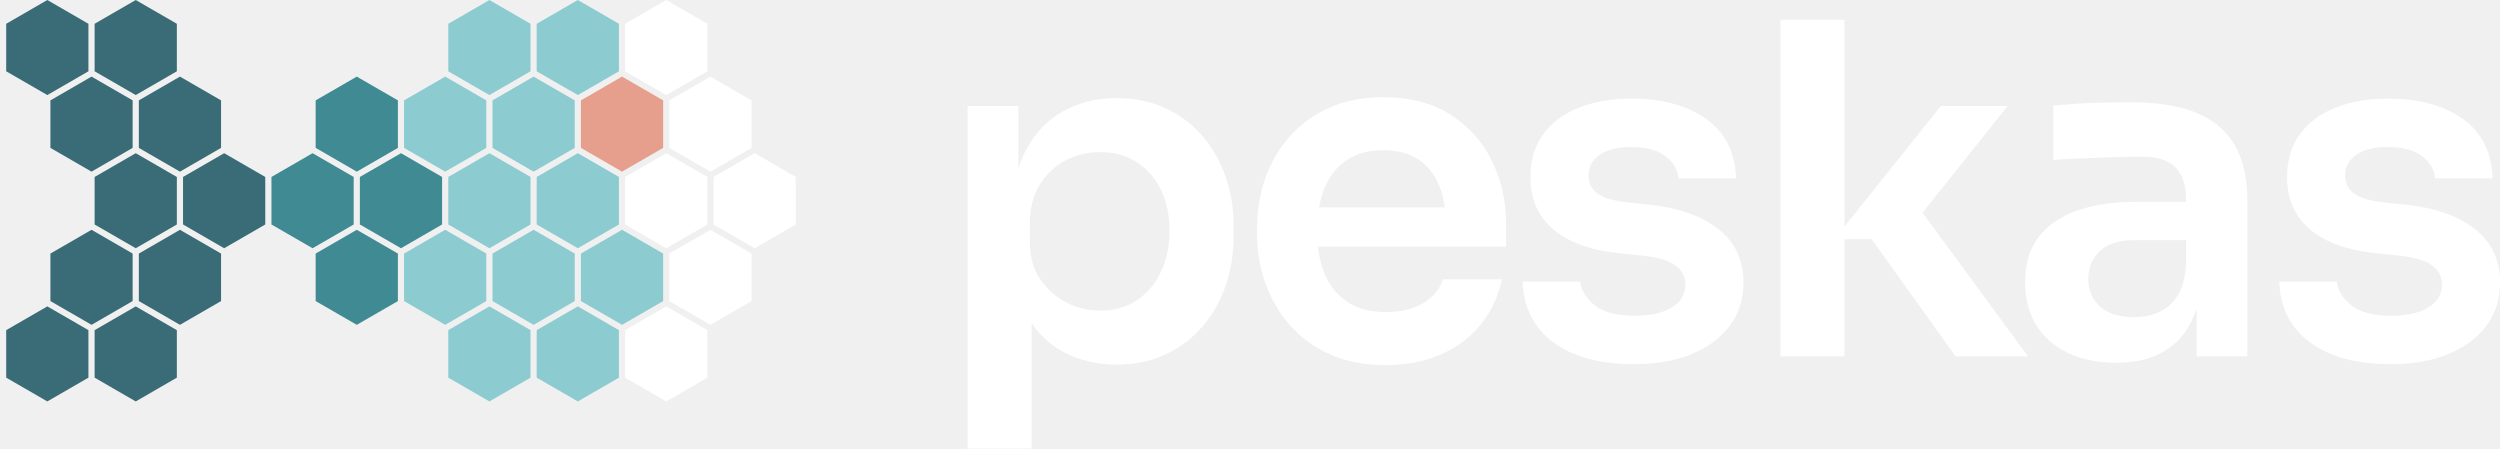
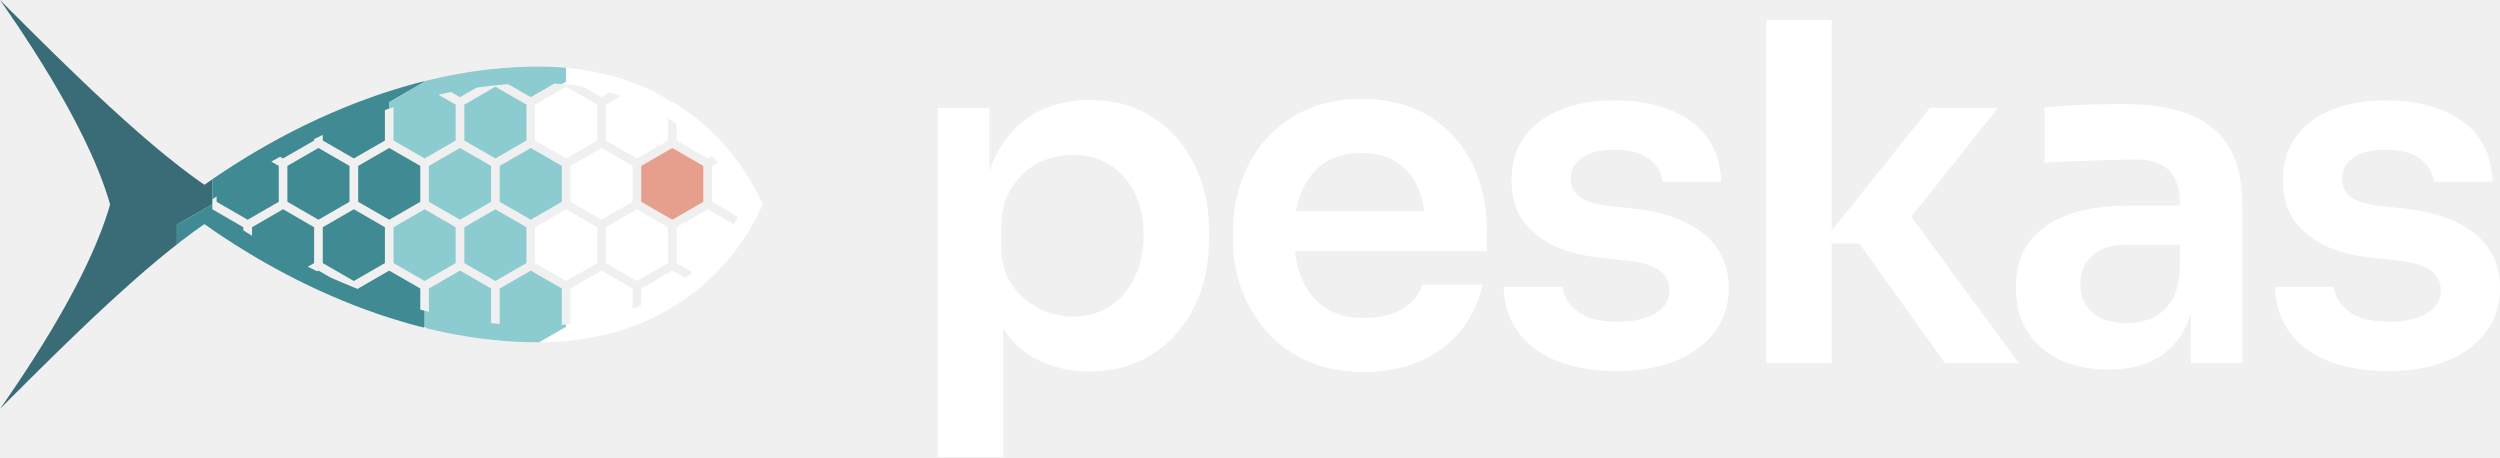
- <svg xmlns="http://www.w3.org/2000/svg" viewBox="0.42 5.17 433.81 77.83" role="img" aria-labelledby="t">
-   <g transform="matrix(1.91781 0 0 1.91781 0.959 -21.370)">
-     <path fill="#3a6c77" d="M20 27.70l3.72 2.15v4.3l-3.72 2.15-3.72-2.15v-4.3zM16 20.77l3.72 2.15v4.3l-3.72 2.15-3.72-2.15v-4.3zM16 34.63l3.72 2.15v4.3l-3.72 2.15-3.72-2.15v-4.3zM8 20.77l3.72 2.15v4.3l-3.72 2.15-3.72-2.15v-4.3zM8 34.63l3.72 2.15v4.3l-3.72 2.15-3.72-2.15v-4.3zM12 13.84l3.72 2.15v4.3l-3.72 2.15-3.72-2.15v-4.3zM12 41.56l3.72 2.15v4.3l-3.72 2.15-3.72-2.15v-4.3zM4 13.84l3.72 2.15v4.3l-3.72 2.15-3.72-2.15v-4.3zM4 41.56l3.72 2.15v4.3l-3.72 2.15-3.72-2.15v-4.3zM12 27.70l3.72 2.15v4.3l-3.72 2.15-3.72-2.15v-4.3z" />
-     <path fill="#3f8a93" d="M28 27.70l3.72 2.15v4.3l-3.72 2.15-3.72-2.15v-4.3zM36 27.70l3.72 2.15v4.3l-3.72 2.15-3.72-2.15v-4.3zM32 20.77l3.72 2.15v4.3l-3.72 2.15-3.72-2.15v-4.3zM32 34.63l3.72 2.15v4.3l-3.72 2.15-3.72-2.15v-4.3z" />
-     <path fill="#8ccbd0" d="M44 27.70l3.72 2.15v4.3l-3.72 2.15-3.72-2.15v-4.3zM52 27.70l3.72 2.15v4.3l-3.72 2.15-3.72-2.15v-4.3zM40 20.77l3.72 2.15v4.3l-3.72 2.15-3.72-2.15v-4.3zM48 20.77l3.72 2.15v4.3l-3.72 2.15-3.72-2.15v-4.3zM40 34.63l3.72 2.15v4.3l-3.72 2.15-3.72-2.15v-4.3zM48 34.63l3.72 2.15v4.3l-3.72 2.15-3.72-2.15v-4.3zM56 34.63l3.72 2.15v4.3l-3.72 2.15-3.72-2.15v-4.3zM44 13.84l3.72 2.15v4.3l-3.72 2.15-3.72-2.15v-4.3zM52 13.84l3.72 2.15v4.3l-3.72 2.15-3.72-2.15v-4.3zM44 41.56l3.72 2.15v4.3l-3.72 2.15-3.72-2.15v-4.3zM52 41.56l3.72 2.15v4.3l-3.72 2.15-3.72-2.15v-4.3z" />
-     <path fill="#ffffff" d="M60 27.70l3.72 2.15v4.3l-3.72 2.15-3.72-2.15v-4.3zM68 27.70l3.72 2.15v4.3l-3.72 2.15-3.72-2.15v-4.3zM64 20.77l3.72 2.15v4.3l-3.72 2.15-3.72-2.15v-4.3zM64 34.63l3.72 2.15v4.3l-3.72 2.15-3.72-2.15v-4.3zM60 13.84l3.72 2.15v4.3l-3.72 2.15-3.72-2.15v-4.3zM60 41.56l3.72 2.15v4.3l-3.72 2.15-3.72-2.15v-4.3z" />
-     <path fill="#e69f8d" d="M56 20.77l3.72 2.15v4.3l-3.72 2.15-3.72-2.15v-4.3z" />
-   </g>
+ <svg xmlns="http://www.w3.org/2000/svg" viewBox="8.69 5.20 425.55 77.80" role="img" aria-labelledby="t">
+   <path fill="#3a6c77" d="M44.83 39.12 44.83 35.72 44.3 36.09 43.49 36.65 42.95 36.28 42.41 35.9 41.86 35.51 41.31 35.1 40.76 34.69 40.2 34.27 39.64 33.85 39.08 33.41 38.51 32.96 37.94 32.51 37.36 32.05 36.79 31.58 36.21 31.11 35.62 30.63 35.04 30.14 34.45 29.64 33.86 29.14 33.27 28.64 32.68 28.12 32.09 27.61 31.49 27.08 30.9 26.56 30.3 26.02 29.7 25.49 29.1 24.94 28.5 24.4 27.9 23.85 27.29 23.3 26.69 22.74 26.09 22.18 25.49 21.62 24.88 21.06 24.28 20.49 23.68 19.92 23.08 19.35 22.48 18.78 21.88 18.2 21.28 17.63 20.69 17.05 20.09 16.48 19.5 15.9 18.9 15.32 18.31 14.75 17.72 14.17 17.14 13.6 16.55 13.02 15.97 12.45 15.39 11.88 14.82 11.31 14.24 10.74 13.67 10.17 13.1 9.61 12.54 9.04 11.98 8.48 11.42 7.93 10.86 7.37 10.31 6.83 9.77 6.28 9.23 5.74 8.69 5.2 9.16 5.87 9.62 6.53 10.07 7.2 10.53 7.86 10.97 8.52 11.42 9.17 11.86 9.83 12.29 10.48 12.72 11.13 13.14 11.77 13.56 12.42 13.98 13.06 14.39 13.7 14.79 14.33 15.19 14.97 15.59 15.6 15.98 16.22 16.36 16.85 16.74 17.47 17.12 18.09 17.49 18.7 17.85 19.32 18.21 19.93 18.56 20.53 18.91 21.14 19.25 21.74 19.59 22.33 19.92 22.93 20.25 23.52 20.57 24.11 20.88 24.69 21.19 25.27 21.5 25.85 21.79 26.42 22.09 26.99 22.37 27.56 22.65 28.12 22.93 28.68 23.2 29.24 23.46 29.79 23.72 30.34 23.97 30.88 24.22 31.42 24.45 31.96 24.69 32.49 24.92 33.02 25.14 33.55 25.35 34.07 25.56 34.59 25.76 35.1 25.96 35.61 26.15 36.11 26.33 36.61 26.51 37.11 26.68 37.6 26.84 38.09 27 38.57 27.15 39.05 27.29 39.53 27.43 40 27.29 40.47 27.15 40.95 27 41.43 26.84 41.91 26.68 42.4 26.51 42.89 26.38 43.23 26.33 43.39 26.15 43.89 25.96 44.39 25.76 44.9 25.56 45.41 25.35 45.93 25.14 46.45 24.92 46.98 24.69 47.51 24.45 48.04 24.22 48.58 23.97 49.12 23.72 49.66 23.46 50.21 23.2 50.76 22.93 51.32 22.65 51.88 22.37 52.44 22.09 53.01 21.79 53.58 21.5 54.15 21.19 54.73 20.88 55.31 20.57 55.89 20.25 56.48 19.92 57.07 19.59 57.67 19.25 58.26 18.91 58.86 18.56 59.47 18.21 60.07 17.85 60.68 17.49 61.3 17.12 61.91 16.74 62.53 16.36 63.15 15.98 63.78 15.59 64.4 15.19 65.03 14.79 65.67 14.71 65.79 14.71 68.8 14.82 68.69 15.39 68.12 15.97 67.55 16.55 66.98 17.14 66.4 17.72 65.83 18.31 65.25 18.9 64.68 19.5 64.1 20.09 63.52 20.69 62.95 21.28 62.37 21.88 61.8 22.48 61.22 23.08 60.65 23.68 60.08 24.28 59.51 24.88 58.94 25.49 58.38 26.09 57.82 26.69 57.26 27.29 56.7 27.9 56.15 28.5 55.6 29.1 55.06 29.7 54.51 30.3 53.98 30.9 53.44 31.49 52.92 32.09 52.39 32.68 51.88 33.27 51.36 33.86 50.86 34.45 50.36 35.04 49.86 35.62 49.37 36.21 48.89 36.79 48.42 37.36 47.95 37.94 47.49 38.51 47.04 38.8 46.8 38.8 43.45 44.83 39.97ZM32.78 39.97 26.76 43.45 26.76 43.45 32.78 39.97 38.8 43.45ZM9.23 74.26 9.77 73.72 10.31 73.17 10.86 72.63 11.42 72.07 11.98 71.52 12.54 70.96 13.1 70.39 13.67 69.83 14.24 69.26 14.71 68.8 14.71 65.79 14.39 66.3 13.98 66.94 13.56 67.58 13.14 68.23 12.72 68.87 12.29 69.52 11.86 70.17 11.42 70.83 10.97 71.48 10.53 72.14 10.07 72.8 9.62 73.47 9.16 74.13 8.75 74.71 8.81 74.68Z" />
+   <path fill="#3f8a93" d="M74.94 22.59 80.97 19.11 80.97 19.01 80.12 19.22 79.09 19.49 78.06 19.78 77.03 20.08 76 20.39 74.98 20.71 73.96 21.04 72.94 21.38 71.93 21.74 70.93 22.1 69.93 22.47 68.93 22.85 67.94 23.25 66.95 23.65 65.97 24.06 64.99 24.48 64.02 24.91 63.05 25.34 62.09 25.79 61.14 26.24 60.19 26.7 59.25 27.17 58.31 27.65 57.38 28.13 56.46 28.62 55.54 29.12 54.63 29.62 53.73 30.13 52.83 30.65 51.94 31.17 51.06 31.7 50.19 32.23 49.32 32.77 48.46 33.31 47.61 33.86 46.77 34.41 45.94 34.96 45.11 35.52 44.83 35.72 44.83 39.12 44.86 39.11 45.1 38.95 45.56 38.63 45.56 39.55 50.85 42.6 56.14 39.55 56.14 33.44 54.87 32.71 55.12 32.57 56 32.08 56.36 31.88 56.87 32.17 62.16 29.12 62.16 28.87 62.35 28.78 63.29 28.33 63.63 28.17 63.63 29.12 68.92 32.17 74.21 29.12 74.21 23.92 74.84 23.71 74.94 23.68ZM80.97 58.09 80.83 58.06 80.23 57.9 80.23 54.31 74.94 51.26 69.66 54.31 69.66 54.41 68.98 54.14 68.02 53.75 67.06 53.35 66.11 52.94 65.17 52.53 64.84 52.38 62.9 51.26 62.68 51.38 62.35 51.22 61.43 50.77 61.09 50.6 62.16 49.98 62.16 43.88 56.87 40.82 51.59 43.88 51.59 45.33 50.81 44.85 50.11 44.41 50.11 43.88 44.83 40.82 44.83 39.97 38.8 43.45 38.8 46.8 39.08 46.59 39.64 46.15 40.2 45.73 40.76 45.31 41.31 44.9 41.86 44.49 42.41 44.1 42.95 43.72 43.49 43.35 44.3 43.91 45.11 44.48 45.94 45.04 46.77 45.59 47.61 46.14 48.46 46.69 49.32 47.23 50.19 47.77 51.06 48.3 51.94 48.83 52.83 49.35 53.73 49.87 54.63 50.38 55.54 50.88 56.46 51.38 57.38 51.87 58.31 52.35 59.25 52.83 60.19 53.3 61.14 53.76 62.09 54.21 63.05 54.66 64.02 55.09 64.99 55.52 65.97 55.94 66.95 56.35 67.94 56.75 68.93 57.15 69.93 57.53 70.93 57.9 71.93 58.26 72.94 58.62 73.96 58.96 74.98 59.29 76 59.61 77.03 59.92 78.06 60.22 79.09 60.51 80.12 60.78 80.78 60.95 80.97 60.84ZM80.23 39.55 80.23 33.44 74.94 30.39 69.66 33.44 69.66 39.55 74.94 42.6ZM68.18 39.55 68.18 33.44 62.9 30.39 57.61 33.44 57.61 39.55 62.9 42.6ZM74.21 49.98 74.21 43.88 68.92 40.82 63.63 43.88 63.63 49.98 68.92 53.03Z" />
+   <path fill="#8ccbd0" d="M74.94 22.59 74.94 23.68 75.68 23.44 75.68 29.12 80.97 32.17 86.25 29.12 86.25 23.01 83.34 21.33 83.86 21.21 84.87 20.99 85.49 20.87 86.99 21.74 89.78 20.13 89.97 20.1 91 19.96 92.02 19.83 93.05 19.72 94.07 19.63 95.1 19.54 95.22 19.54 99.04 21.74 103.05 19.42 103.16 19.43 104.03 19.48 104.37 19.51 105.06 19.11 105.06 16.74 104.23 16.68 103.31 16.62 102.38 16.58 101.31 16.55 100.24 16.54 99.17 16.55 98.1 16.57 97.03 16.61 95.96 16.67 94.89 16.74 93.83 16.83 92.76 16.93 91.7 17.04 90.64 17.17 89.58 17.32 88.52 17.47 87.46 17.65 86.4 17.83 85.35 18.03 84.3 18.24 83.25 18.47 82.21 18.71 81.16 18.96 80.97 19.01 80.97 19.11ZM80.97 60.84 81.43 61.11 82.21 61.29 83.25 61.53 84.3 61.76 85.35 61.97 86.4 62.17 87.46 62.35 88.52 62.53 89.58 62.68 90.64 62.83 91.7 62.96 92.76 63.07 93.83 63.17 94.89 63.26 95.96 63.33 97.03 63.39 98.1 63.43 99.17 63.45 100.24 63.46 100.53 63.45 105.06 60.84 105.06 60.43 104.89 60.45 104.16 60.51 104.32 60.41 104.32 54.31 99.04 51.26 93.75 54.31 93.75 60.34 93.05 60.28 92.28 60.19 92.28 54.31 86.99 51.26 81.7 54.31 81.7 58.28 80.97 58.09ZM98.3 29.12 98.3 23.01 93.01 19.96 87.73 23.01 87.73 29.12 93.01 32.17ZM104.32 39.55 104.32 33.44 99.04 30.39 93.75 33.44 93.75 39.55 99.04 42.6ZM92.28 39.55 92.28 33.44 86.99 30.39 81.7 33.44 81.7 39.55 86.99 42.6ZM98.3 49.98 98.3 43.88 93.01 40.82 87.73 43.88 87.73 49.98 93.01 53.03ZM86.25 49.98 86.25 43.88 80.97 40.82 75.68 43.88 75.68 49.98 80.97 53.03Z" />
+   <path fill="#ffffff" d="M104.37 19.51 104.89 19.55 105.73 19.64 106.57 19.74 107.39 19.85 107.97 19.94 111.08 21.74 112.47 20.93 112.83 21.04 113.57 21.26 114.29 21.49 114.39 21.53 111.82 23.01 111.82 29.12 117.1 32.17 122.39 29.12 122.39 25.34 122.71 25.54 123.28 25.92 123.85 26.32 123.86 26.33 123.86 29.12 129.15 32.17 129.9 31.74 130.23 32.12 130.65 32.61 130.87 32.88 129.89 33.44 129.89 39.55 134.31 42.1 134.27 42.17 133.96 42.71 133.94 42.74 133.63 43.25 133.56 43.37 129.15 40.82 123.86 43.88 123.86 49.98 126.57 51.55 126.51 51.6 126 52.03 125.47 52.46 125.36 52.55 123.13 51.26 117.84 54.31 117.84 57.12 117.74 57.16 117.07 57.46 116.39 57.74 116.37 57.75 116.37 54.31 111.08 51.26 105.79 54.31 105.79 60.36 105.73 60.36 105.06 60.43 105.06 60.84 100.53 63.45 101.31 63.45 102.38 63.42 103.31 63.38 104.23 63.32 105.14 63.25 106.04 63.16 106.93 63.05 107.8 62.93 108.67 62.79 109.52 62.64 110.36 62.47 111.19 62.29 112.01 62.1 112.82 61.89 113.62 61.66 114.41 61.43 115.18 61.17 115.94 60.91 116.7 60.63 117.44 60.35 118.17 60.04 118.89 59.73 119.6 59.4 120.29 59.07 120.98 58.72 121.66 58.36 122.32 57.99 122.97 57.61 123.61 57.21 124.24 56.81 124.86 56.4 125.47 55.98 126.07 55.55 126.65 55.11 127.23 54.66 127.79 54.2 128.34 53.73 128.88 53.26 129.41 52.77 129.93 52.28 130.44 51.78 130.94 51.28 131.42 50.76 131.89 50.25 132.36 49.72 132.81 49.19 133.25 48.65 133.68 48.1 134.1 47.55 134.5 47 134.9 46.44 135.29 45.87 135.66 45.3 136.02 44.73 136.37 44.15 136.71 43.56 137.04 42.98 137.36 42.39 137.51 42.1 135.17 43.45 135.17 43.45 137.51 42.1 137.67 41.8 137.96 41.2 138.25 40.6 138.52 40 138.25 39.4 137.96 38.8 137.67 38.2 137.36 37.61 137.04 37.02 136.71 36.44 136.37 35.85 136.02 35.27 135.66 34.7 135.29 34.13 134.9 33.56 134.5 33 134.1 32.45 133.68 31.9 133.25 31.35 132.81 30.81 132.36 30.28 131.89 29.75 131.42 29.24 130.94 28.72 130.44 28.22 129.93 27.72 129.41 27.23 128.88 26.74 128.34 26.27 127.79 25.8 127.23 25.34 126.65 24.89 126.07 24.45 125.47 24.02 124.86 23.6 124.24 23.19 123.61 22.79 123.21 22.54 123.13 22.59 123.13 22.59 120.1 20.84 119.6 20.6 118.89 20.27 118.17 19.96 117.44 19.65 116.7 19.37 115.94 19.09 115.18 18.83 114.41 18.57 113.62 18.34 112.82 18.11 112.01 17.9 111.19 17.71 110.36 17.53 109.52 17.36 108.67 17.21 107.8 17.07 106.93 16.95 106.04 16.84 105.14 16.75 105.06 16.74 105.06 19.11ZM110.35 29.12 110.35 23.01 105.06 19.96 99.77 23.01 99.77 29.12 105.06 32.17ZM116.37 39.55 116.37 33.44 111.08 30.39 105.79 33.44 105.79 39.55 111.08 42.6ZM122.39 49.98 122.39 43.88 117.1 40.82 111.82 43.88 111.82 49.98 117.1 53.03ZM110.35 49.98 110.35 43.88 105.06 40.82 99.77 43.88 99.77 49.98 105.06 53.03Z" />
+   <path fill="#e69f8d" d="M128.41 39.55 128.41 33.44 123.13 30.39 117.84 33.44 117.84 39.55 123.13 42.6Z" />
  <path fill="#ffffff" d="M168.32 83V23.56H177.12V42.28L175.76 42.2Q176.08 35.56 178.52 31.08Q180.96 26.6 185.04 24.4Q189.12 22.2 194.16 22.2Q198.8 22.2 202.52 23.88Q206.24 25.56 208.92 28.6Q211.6 31.64 213.04 35.68Q214.48 39.72 214.48 44.36V46.04Q214.48 50.76 213.08 54.8Q211.68 58.84 209 61.92Q206.32 65 202.56 66.72Q198.8 68.44 194.16 68.44Q189.28 68.44 185.24 66.4Q181.2 64.36 178.72 60.08Q176.24 55.8 175.92 49L179.44 54.36V83ZM191.36 59.08Q194.96 59.08 197.64 57.32Q200.32 55.56 201.84 52.4Q203.36 49.24 203.36 45.24Q203.36 41.08 201.84 38.04Q200.32 35 197.64 33.28Q194.96 31.56 191.36 31.56Q188.08 31.56 185.32 33Q182.56 34.44 180.84 37.24Q179.12 40.04 179.12 43.96V47.16Q179.12 50.92 180.88 53.56Q182.64 56.2 185.44 57.64Q188.24 59.08 191.36 59.08ZM240.88 68.52Q235.28 68.52 231.08 66.6Q226.88 64.68 224.12 61.44Q221.36 58.2 219.96 54.2Q218.56 50.2 218.56 46.04V44.52Q218.56 40.2 219.96 36.16Q221.36 32.12 224.12 28.96Q226.88 25.8 230.96 23.92Q235.04 22.04 240.4 22.04Q247.44 22.04 252.2 25.12Q256.96 28.2 259.36 33.2Q261.76 38.2 261.76 43.96V47.96H223.28V41.16H254.8L251.36 44.52Q251.36 40.36 250.16 37.4Q248.96 34.44 246.52 32.84Q244.08 31.24 240.4 31.24Q236.72 31.24 234.16 32.92Q231.6 34.6 230.28 37.76Q228.96 40.92 228.96 45.32Q228.96 49.4 230.24 52.56Q231.52 55.72 234.16 57.52Q236.8 59.32 240.88 59.32Q244.96 59.32 247.52 57.68Q250.08 56.04 250.8 53.64H261.04Q260.08 58.12 257.36 61.48Q254.64 64.84 250.44 66.68Q246.24 68.52 240.88 68.52ZM283.99 68.36Q275.03 68.36 269.95 64.56Q264.87 60.76 264.63 54.04H274.63Q274.87 56.28 277.11 58.12Q279.35 59.96 284.15 59.96Q288.15 59.96 290.51 58.52Q292.87 57.08 292.87 54.6Q292.87 52.44 291.07 51.16Q289.27 49.88 284.95 49.48L281.11 49.08Q273.83 48.28 269.91 44.92Q265.99 41.56 265.99 35.96Q265.99 31.48 268.23 28.44Q270.47 25.4 274.43 23.84Q278.39 22.28 283.51 22.28Q291.51 22.28 296.47 25.8Q301.43 29.32 301.67 36.12H291.67Q291.51 33.88 289.43 32.28Q287.35 30.68 283.43 30.68Q279.91 30.68 277.99 32.04Q276.07 33.4 276.07 35.56Q276.07 37.64 277.63 38.76Q279.19 39.88 282.71 40.28L286.55 40.68Q294.23 41.48 298.59 44.92Q302.95 48.36 302.95 54.2Q302.95 58.52 300.59 61.68Q298.23 64.84 293.99 66.6Q289.75 68.36 283.99 68.36ZM339.76 67 325.2 46.68H318.72L337.2 23.56H348.8L331.76 44.92L332 39.32L352.32 67ZM309.36 67V8.6H320.48V67ZM381.59 67V54.12H379.75V39.8Q379.75 36.04 377.91 34.2Q376.07 32.36 372.23 32.36Q370.23 32.36 367.43 32.44Q364.63 32.52 361.79 32.64Q358.95 32.76 356.71 32.92V23.48Q358.55 23.32 360.87 23.16Q363.19 23 365.63 22.96Q368.07 22.92 370.23 22.92Q376.95 22.92 381.39 24.68Q385.83 26.44 388.11 30.2Q390.39 33.96 390.39 40.04V67ZM367.59 68.12Q362.87 68.12 359.31 66.44Q355.75 64.76 353.79 61.64Q351.83 58.52 351.83 54.12Q351.83 49.32 354.19 46.28Q356.55 43.24 360.83 41.72Q365.11 40.2 370.87 40.2H380.95V46.84H370.71Q366.87 46.84 364.83 48.72Q362.79 50.6 362.79 53.56Q362.79 56.52 364.83 58.36Q366.87 60.2 370.71 60.2Q373.03 60.2 374.99 59.36Q376.95 58.52 378.27 56.48Q379.59 54.44 379.75 50.92L382.47 54.04Q382.07 58.6 380.27 61.72Q378.47 64.84 375.31 66.48Q372.15 68.12 367.59 68.12ZM415.28 68.36Q406.32 68.36 401.24 64.56Q396.16 60.76 395.92 54.04H405.92Q406.16 56.28 408.4 58.12Q410.64 59.96 415.44 59.96Q419.44 59.96 421.8 58.52Q424.16 57.08 424.16 54.6Q424.16 52.44 422.36 51.16Q420.56 49.88 416.24 49.48L412.4 49.08Q405.12 48.28 401.2 44.92Q397.28 41.56 397.28 35.96Q397.28 31.48 399.52 28.44Q401.76 25.4 405.72 23.84Q409.68 22.28 414.8 22.28Q422.8 22.28 427.76 25.8Q432.72 29.32 432.96 36.12H422.96Q422.8 33.88 420.72 32.28Q418.64 30.68 414.72 30.68Q411.2 30.68 409.28 32.04Q407.36 33.4 407.36 35.56Q407.36 37.64 408.92 38.76Q410.48 39.88 414 40.28L417.84 40.68Q425.52 41.48 429.88 44.92Q434.24 48.36 434.24 54.2Q434.24 58.52 431.88 61.68Q429.52 64.84 425.28 66.6Q421.04 68.36 415.28 68.36Z" />
</svg>
